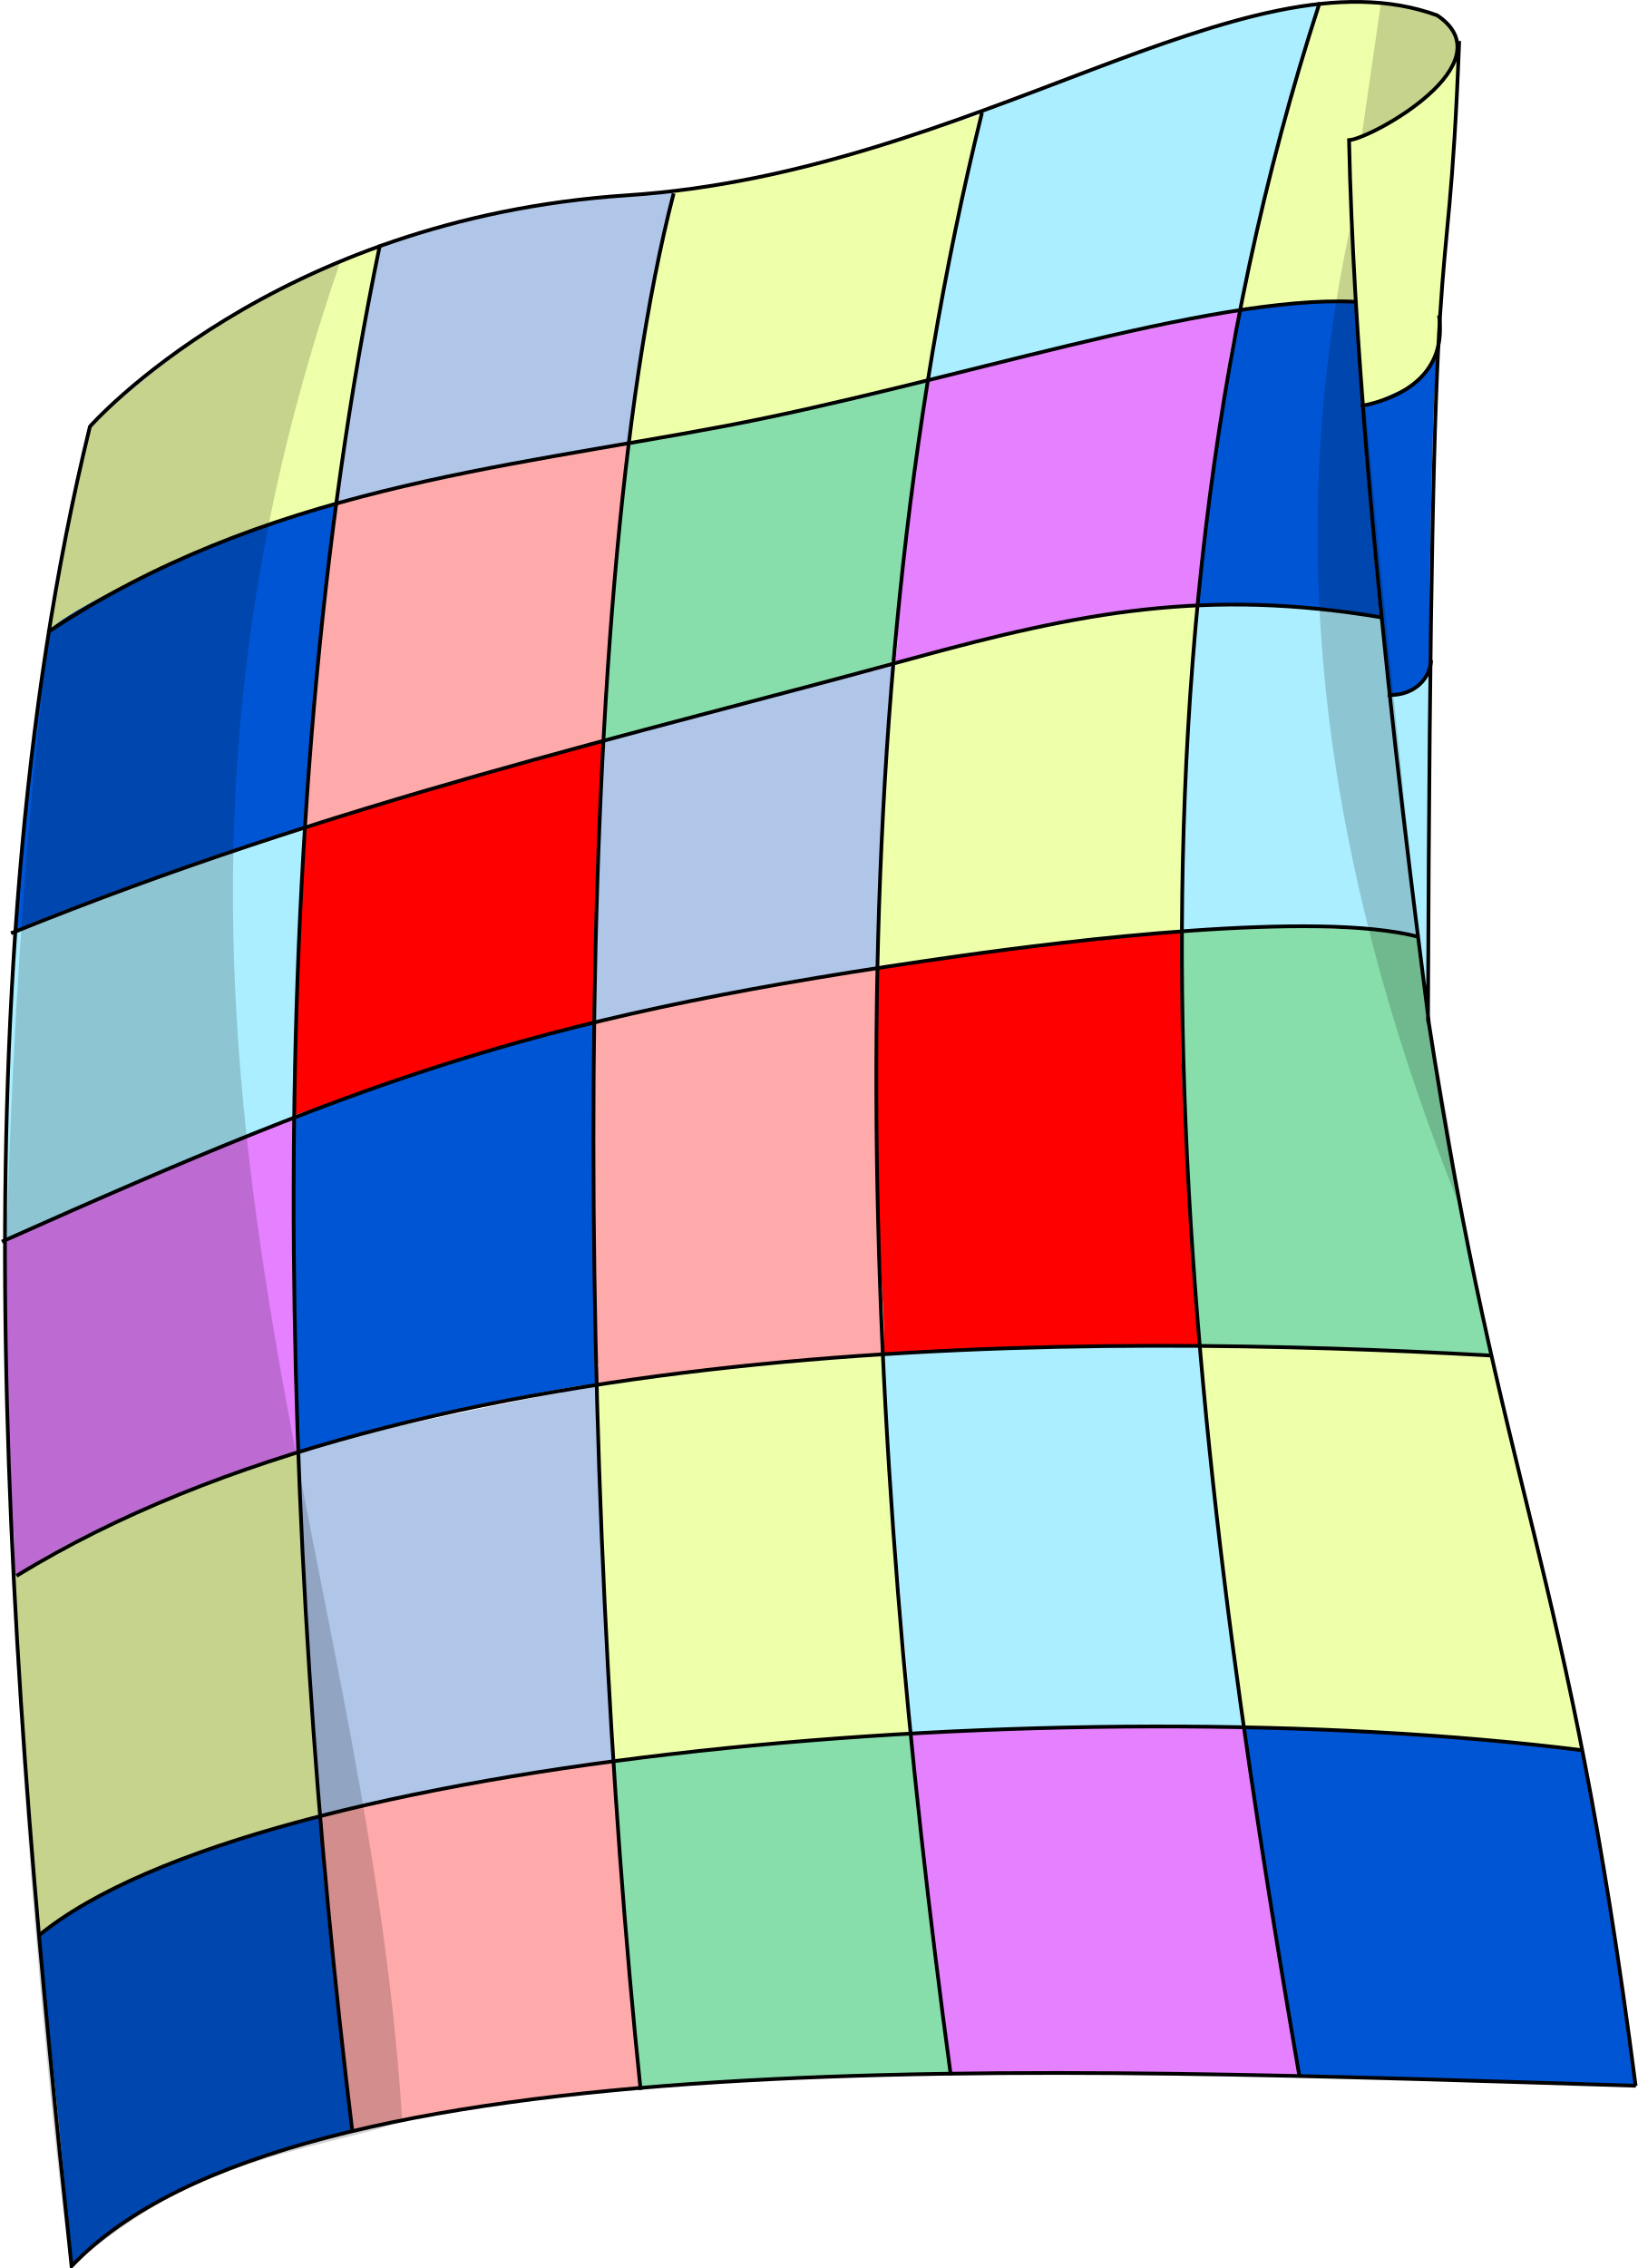
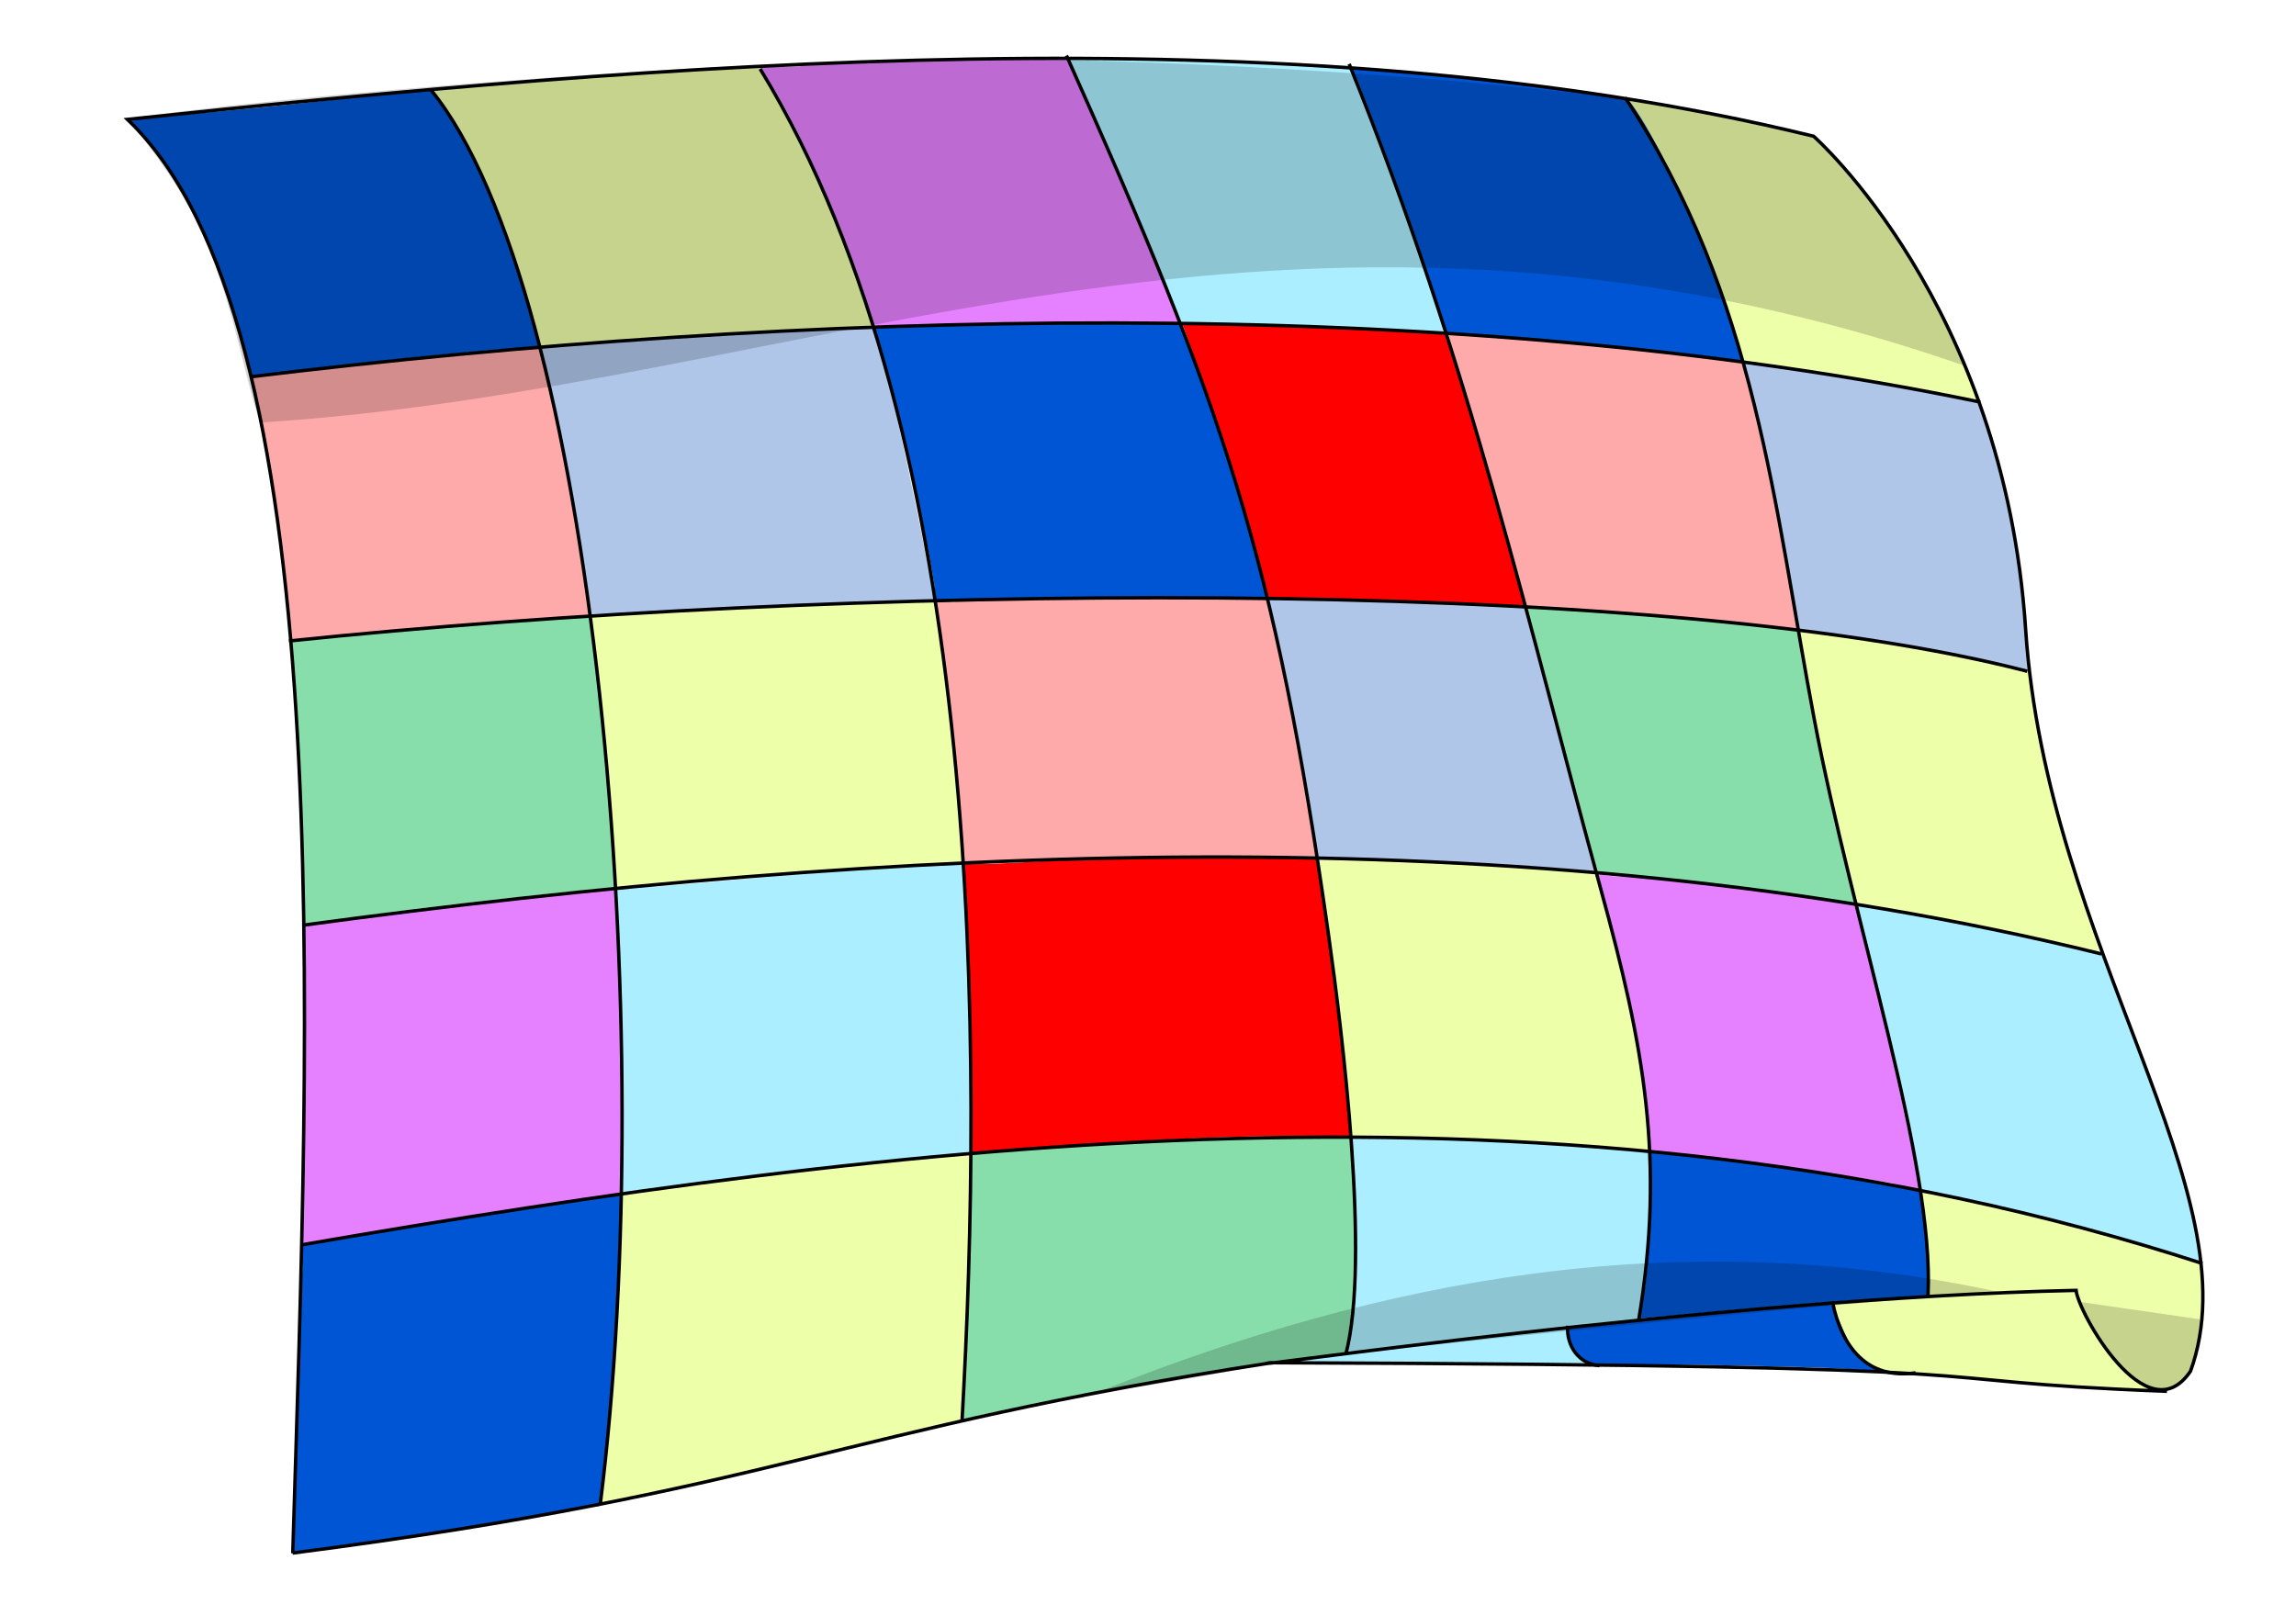
- <svg xmlns="http://www.w3.org/2000/svg" id="svg2" viewBox="0 0 439.2 608.06" version="1.1">
-   <g id="layer1" transform="translate(-107.79 -201.65)">
-     <path id="path3655" style="fill:#eeffaa" d="m121.08 370.27c0-1.355 4.105-23.346 7.24-37.647 3.229-14.728 3.318-15.203 3.711-16.708 0.177-0.677 21.918-19.312 31.761-25.763 11.626-7.62 44.294-23.627 45.608-22.313 0.199 0.199-1.584 7.678-3.156 15.974-1.571 8.296-4.113 23.971-5.649 34.026l-2.923 18.81-11.461 3.474c-20.344 6.465-39.074 14.601-54.666 23.889-9.912 5.904-10.465 6.652-10.465 6.258z" />
-     <path id="path3681" style="fill:#afc6e9" d="m198.19 336.2c-0.071-1.002 10.466-67.326 11.82-68.2 1.424-0.92 14.41-5.333 23.73-7.638 11.274-2.789 22.802-4.335 40.043-6.074 12.879-1.299 14.754-1.568 14.635-1.066-0.191 0.805-6.69 28.595-8.823 42.285-1.441 9.251-2.23 18.126-2.559 20.207l-0.599 4.574-21.81 3.99c-23.065 4.234-43.523 8.519-51.301 10.874-4.621 1.399-5.146 1.409-5.135 1.048z" />
-     <path id="path3667" style="fill:#eeffaa" d="m276.16 320.51c0.225-0.809 1.049-6.119 1.348-8.895 0.981-9.099 5.522-34.829 8.158-46.429l2.716-12.294 13.066-1.841c16.088-2.672 34.25-7.093 53.19-13.448 8.673-2.91 15.769-5.221 15.769-5.135s-1.526 6.841-3.391 15.01c-2.759 12.085-6.668 34.587-9.738 52.052l-0.396 3.796-15.974 4.063c-22.088 5.233-55.546 11.416-54.673 11.552 0.591 0.092-10.314 2.433-10.074 1.569z" />
-     <path id="path3695" style="fill:#aaeeff" d="m357.39 299.5c4.47-26.248 12.428-66.528 13.83-67.878 0.92-0.886 20.98-8.304 43.74-16.41 15.931-5.674 33.702-10.81 42.159-11.973l4.421-0.481-1.761 5.782c-6.377 20.562-16.54 59.672-18.175 70.239-0.294 1.902-0.94 5.088-1.273 5.627-0.333 0.539-8.278 1.703-17.494 3.554-9.216 1.851-27.23 5.871-40.353 9.096s-25.606 6.39-25.802 6.39c-0.196 0 0.413-2.212 0.709-3.946z" />
-     <path id="path3663" style="fill:#eeffaa" d="m440.5 284.47c0.251-1.097 1.784-8.242 2.923-13.619 3.656-17.263 10.138-42.843 15.742-60.842 1.932-6.204 2.232-6.95 2.488-7.191 0.472-0.443 10.665-0.788 14.828-0.506 18.36 1.242 25.416 7.396 20.868 16.791-2.98 6.156-14.102 15.199-23.614 18.839l-4.28 1.343 0.209 5.005c0.26 3.043 0.186 12.824 0.48 21.412l0.931 16.672-11.817 0.121c-6.644 0.575-13.99 1.126-15.516 1.385-2.576 0.438-2.874 1.649-3.243 0.59z" />
-     <path id="path3665" style="fill:#eeffaa" d="m473.59 309.69c-0.396-0.222-0.941-8.512-1.607-17.939-0.666-9.427-1.602-24.774-1.919-34.266l-0.576-17.787 5.968-2.349c7.556-3.489 15.766-9.36 19.463-13.99l3.767-5.972-0.813 10.836c-1.344 22.638-3.904 63.444-4.725 66.657-1.059 4.142-6.247 10.201-11.22 12.576-3.653 1.745-8.338 2.908-8.338 2.234z" />
-     <path id="path3683" style="fill:#afc6e9" d="m267.64 452.15c0.739-28.747 1.377-51.133 2.235-51.958 0.362-0.348 17.381-4.402 35.884-9.331s34.958-8.966 37.214-9.618l4.101-1.184-0.511 3.981c-0.701 5.463-2.317 42.562-3.005 61.203l-0.564 15.567-3.274 0.844c-1.22 0.246-5.285 0.484-9.68 1.174-13.44 2.11-38.497 6.915-50.312 9.647-6.162 1.425-12.209 2.987-12.47 2.987-0.26 0 0.056-10.709 0.38-23.314z" />
-     <path id="path3723" style="fill:#ff0000" d="m187.21 479.62c0.477-17.81 2.45-55.646 2.809-56.113 0.333-0.433 44.718-13.601 59.523-17.628 9.483-2.579 18.772-5.121 19.352-5.326 0.81-0.286 0.672 1.732 0.278 6.072-0.282 3.108-0.682 19.925-1.211 37.209l-1.095 31.821-16.112 4.385c-20.396 5.597-63.604 20.123-63.56 20.554 0.065 0.639-0.531-0.585 0.015-20.974z" />
-     <path id="path3689" style="fill:#aaeeff" d="m109.07 524.03c0.244-5.204 0.655-18.659 0.915-30.223 0.46-20.482 0.942-41.785 1.687-42.53 1.684-1.684 76.894-27.818 77.576-26.981 0.149 0.183-0.146 5.649-0.494 11.662-0.348 6.013-1.262 18.881-1.547 28.595-0.926 31.574-0.698 35.242-0.764 36.781-0.025 0.593-39.104 15.517-56.308 23.027-11.005 4.805-20.595 9.396-20.825 9.396-0.231 0 0.176-4.918 0.42-10.122l-0.66 0.396z" />
-     <path id="path2873" style="fill:#0055d4" d="m112.73 442.06c1.89-23.22 7.093-66.849 8.415-71.209 0.986-3.25 27.92-16.968 47.071-24.455 11.004-4.302 29.194-10.011 29.811-9.393 0.222 0.222-0.666 5.42-1.327 10.259-1.556 11.385-4.226 37.938-5.885 58.698-0.721 9.015-1.051 17.146-1.38 17.423-0.329 0.278-10.359 3.057-20.998 6.661-16.704 5.659-35.47 12.531-51.518 18.866l-5.08 2.141 0.495-5.427 0.396-3.565z" />
-     <path id="path3653" style="fill:#ffaaaa" d="m189.74 423.16c0.003-2.357 2.746-37.899 3.979-49.99 2.481-24.327 3.515-35.571 4.592-36.236 3.258-2.014 76.917-17.36 77.899-16.221 0.096 0.112-1.359 9.379-2.426 19.786-1.781 17.359 0.027 57.797-4.459 59.769-2.641 1.161-0.886-0.116-15.06 3.718-13.341 3.608-44.406 12.903-58.476 17.277-2.891 0.899-5.652 1.442-5.652 1.369l-0.396 0.528z" />
-     <path id="path3709" style="fill:#87deaa" d="m270.04 392.65c0-9.565 5.71-70.994 6.618-71.918 0.174-0.177 6.818-1.381 14.119-2.677 16-2.838 32.812-6.389 51.2-10.757 7.517-1.786 14.359-3.714 14.318-3.131-0.035 0.489-0.759 6.162-1.675 12.101-2.08 13.479-4.961 42.362-5.723 52.597-0.315 4.238-1.093 9.44-1.406 9.946-0.313 0.506-17.249 5.127-37.153 10.43-19.903 5.303-39.72 10.543-40.488 10.837-1.201 0.461-0.471-2.657 0.058-5.183l0.132-2.245z" />
-     <path id="path3699" style="fill:#e580ff" d="m348.23 372.49c1.709-19.292 7.733-67.934 8.645-68.747 1.419-1.266 79.239-18.702 83.439-18.702 1.318 0-0.806 1.365-2.265 8.992-2.245 11.73-6.621 46.08-7.83 58.546l-1.292 11.396-2.86 0.231c-1.428 0.199-6.841 0.12-12.03 0.63-12.542 1.233-28.461 4.288-46.914 9.003-8.326 2.128-19.158 6.585-19.205 5.486-0.095-2.214 0.161-0.792 0.708-6.966l-0.396 0.132z" />
-     <path id="path2869" style="fill:#0055d4" d="m468.27 365.29c-3.932-0.601-14.262-1.375-22.955-1.719l-16.335 0.431 0.15-4.027c0.228-1.198 0.652-4.357 0.943-7.826 1.354-16.149 9.259-66.014 10.596-67.193 1.056-0.931 15.543-2.433 22.969-2.432l7.695 0.001 0.476 4.811c0.262 2.429 0.213 10.678 0.699 17.847 0.486 7.17 1.813 23.486 2.949 36.258 1.136 12.772 2.329 24.577 2.329 25.104 0 1.105-0.1 0.186-9.515-1.254v0z" />
-     <path id="path2871" style="fill:#0055d4" d="m479.46 379.02c-1.393-12.181-5.831-58.449-5.834-61.705-0.002-2.043-0.527-5.604 0.412-6.695 0.664-0.771 13.329-5.297 16.033-8.489l3.025-4.976-0.767 13.07c-0.276 6.245-0.725 24.411-0.996 40.369-0.291 17.103 0.329 28.394-0.196 29.776-0.923 2.431-2.362 5.66-6.292 6.787l-4.41 0.659-0.976-8.795z" />
-     <path id="path3715" style="fill:#aaeeff" d="m484.93 427.34c-2.195-18.849-3.1-27.918-3.303-29.19-0.29-1.817-1.358-9.575-1.202-9.839 0.433-0.731 5.166-0.803 6.849-1.945l4.117-4.19-0.396 40.774c0 21.264 0.099 43.862-0.906 43.943-0.652 0.053-2.966-20.704-5.16-39.553z" />
-     <path id="path3691" style="fill:#aaeeff" d="m478.41 451.05c-2.775-0.434-16.002-1.177-29.069-1.006l-24.551 1.236 0.144-13.879c0.02-21.044 1.147-73.478 4.257-73.323 0.814 0.041 2.529-1.032 14.91-0.483 11.057 0.491 33.358 2.81 34.081 3.525 1.02 1.009 1.314 10.877 2.079 18.795 0.68 7.038 2.004 18.542 4.745 41.21 1.37 11.333 3.153 24.626 3.155 25.666 0.004 2.13-1.497-0.452-9.752-1.743z" />
-     <path id="path3711" style="fill:#87deaa" d="m493.02 564.02c-0.193-0.18-13.28-0.394-30.857-0.959s-31.914 0.524-32.46-0.881c-1.49-3.835-1.114-9.917-1.863-21.25-1.986-30.047-3.452-61.554-3.156-75.981l0.259-13.144 11.99-1.078c12.869-0.802 38.462-0.161 45.752 1.153l5.383 1.054 1.181 9.792c2.083 18.663 15.612 95.37 18.12 101.91 0.422 1.099-1.255 0.111-6.551 0.111-3.442 0-6.679-0.675-7.796-0.723z" />
-     <path id="path3717" style="fill:#ff0000" d="m344.79 557.36c-0.027-3.862-1.157-19.889-1.541-35.616-0.385-15.727-0.628-34.974-0.378-43.578l-0.075-17.227 11.449-1.293c23.748-3.625 69.734-8.822 70.442-8 0.162 0.188-0.581 15.895-0.038 33.935 0.882 29.325 3.119 59.984 4.413 71.062l0.467 5.975-16.326-0.25c-17.436 0.015-54.757 1.184-62.338 2.013l-6.024 0.001-0.049-7.021 0 0z" />
-     <path id="path3679" style="fill:#ffaaaa" d="m267.67 567.31c-0.289-2.765-0.657-24.258-0.657-47.922l0.264-43.687 14.615-3.389c15.633-3.467 47.349-9.254 55.328-10.157l5.675-0.978-0.177 37.117c0.048 19.834 0.866 42.779 1.171 50.991 0.482 12.956 1.577 15.326 0.483 15.328-6.459 0.012-57.809 5.475-71.142 7.582l-5.696 0.671 0.795-5.556h-0.66z" />
-     <path id="path3677" style="fill:#0055d4" d="m187.8 590.91c-0.24-0.626-0.791-22.02-0.902-45.766l-0.069-43.835 5.706-2.338c13.669-5.619 70.378-23.021 74.555-23.01 0.461 0.001-0.456 20.194-0.325 48.691l1.012 48.161-3.956 0.259c-25.661 4.245-58.556 11.774-69.523 15.94-0.574 0.218-5.994 2.261-6.234 1.635l-0.264 0.264z" />
-     <path id="path3697" style="fill:#e580ff" d="m110.83 612.39c-0.903-15.857-2.273-77.631-1.667-78.27 1.339-1.413 75.544-33.537 77.221-32.488 0.633 0.396-0.006 16.769 0.383 42.633 0.345 23.013 0.822 45.236 0.898 46.32 0.127 1.809-1.555 0.218-13.137 4.264-20.997 7.334-43.191 17.257-56.377 25.208-2.76 1.664-6.307 4.215-6.591 4.216-0.284 0.001 0.265-6-0.07-11.883h-0.66z" />
-     <path id="path3657" style="fill:#eeffaa" d="m117.63 714.52c-0.952-8.959-2.715-35.374-3.977-54.851-0.689-10.639-1.353-22.016-1.636-26.251l-0.515-9.152 6.643-3.703c8.286-4.839 31.591-15.635 41.392-19.477 12.173-4.773 27.578-10.321 28.394-9.817 0.401 0.248 0.069 5.048 0.069 8.893 0 8.321 1.777 44.516 3.53 67.498 1.547 20.284 3.53 20.762 2.064 20.762-1.955 0-27.553 7.636-37.396 11.318-10.588 3.961-23.812 10.994-30.565 15.479-2.544 1.69-7.042 4.662-7.575 4.991-0.669 0.414 0.721-2.744 0.366-6.085h-0l-0.792 0.396z" />
-     <path id="path3685" style="fill:#afc6e9" d="m192.71 676.66c-2.587-35.473-4.614-68.849-4.617-78.48l-0.266-7.043 10.229-3.02c17.043-4.946 69.052-14.96 69.169-14.878 0.49 0.345 0.818-0.461 0.835 12.594 0.013 10.006 1.744 41.833 3.288 68.794 0.583 10.176 2.117 17.687 0.982 19.023-5.871 6.909-5.697 0.82-12.405 1.831-17.574 2.649-42.072 7.215-54.298 10.119-5.813 1.381-11.838 2.906-11.871 2.775-2.116-8.318-0.092-2.387-0.387-6.435l-0.66-5.282z" />
-     <path id="path3669" style="fill:#eeffaa" d="m272.71 673.59c-0.53-3.789-0.774-7.23-1.231-14.631-1.277-20.678-3.366-68.726-3.366-77.421l-0.396-8.299 6.709-1.301c12.158-2.092 51.272-6.314 64.862-6.964l5.154 0.043 0.615 11.005c1.31 22.326 2.719 49.177 4.431 68.751 0.983 11.236 2.017 21.124 1.812 21.328-0.204 0.204-5.76 0.635-12.668 1.119-22.191 1.555-56.334 5.219-62.176 5.816-1.059 0.108-3.743 0.909-3.745 0.553z" />
-     <path id="path3693" style="fill:#aaeeff" d="m352.01 665.98c-0.002-0.407-0.342-9.405-1.239-19.35-3.025-33.515-6.907-80.851-6.08-81.804 0.824-0.949 38.463-2.118 61.937-2.118l22.899-0.132 0.288 3.526c0.231 1.503 0.683 11.059 1.65 21.236 1.583 16.648 8.102 67.035 9.307 73.564l0.481 3.662-40.625 0.014c-22.126 0.298-41.894 1.311-44.091 1.607-2.197 0.295-4.525 0.204-4.527-0.203z" />
-     <path id="path3661" style="fill:#eeffaa" d="m517.59 668.87c-12.627-1.463-41.964-2.967-60.745-3.679l-15.173-0.434-0.839-3.16c-1.839-10.93-7.942-62.803-9.512-80.451-0.494-5.551-0.975-11.437-1.231-13.403l-0.465-5.291 15.796 0.316c17.859 0.06 61.356 1.387 62.096 2.126 0.789 0.789 16.75 69.322 21.008 89.313 1.429 6.707 3.854 15.333 3.071 16.068-1.55 1.455 0.462 0.271-14.006-1.405v0z" />
-     <path id="path2875" style="fill:#0055d4" d="m496.86 759.16c-15.496-0.391-30.872-0.919-34.169-1.175l-6.655 0.327-5.57-35.002c-7.052-43.315-9.967-58.037-8.861-58.615 1.215-0.635 48.703 2.086 75.229 4.677l15.828 1.72 0.323 4.511c3.443 17.169 12.967 80.734 12.967 85.063 0 0.379-14.049-0.623-49.092-1.506z" />
-     <path id="path3703" style="fill:#e580ff" d="m397.69 757.02-35.124 0.299-3.54-27.836c-2.475-15.479-7.427-62.175-6.758-62.824 0.606-0.588 52.799-2.186 70.933-2.184l18.045 0.266 0.589 2.841c0.251 1.272 0.935 6.533 1.681 11.853 0.746 5.319 3.656 24.548 6.627 42.729 2.971 18.181 6.195 35.056 6.195 35.724 0 1.01-3.14 0.256-12.752 0.09-6.36-0.11-27.086-0.832-45.896-0.958v0z" />
-     <path id="path3707" style="fill:#87deaa" d="m278.89 755.51c-0.002-0.599-0.335-3.98-1.224-13-2.171-22.028-5.667-67.791-5.175-68.283 1.031-1.031 38.633-5.151 64.151-6.91 11.287-0.778 15.06-1.452 15.06-0.715 0 2.549 2.757 29.706 6.252 58.099 2.125 17.265 4.744 32.492 4.527 32.708-0.216 0.216-12.452 0.353-25.578 0.788-24.395 0.809-52.311 2.531-57.256 2.844-0.716 0.045 0.434 0.114-0.229-1.041l-0.528-4.489z" />
-     <path id="path3649" style="fill:#ffaaaa" d="m201.23 764.6c-1.999-14.099-8.219-75.522-7.267-75.974 1.877-0.891 37.924-8.823 58.989-12.072 7.632-1.177 19.107-3.899 19.163-2.646 0.258 5.769-0.201-3.789 3.091 38.198 1.179 15.033 2.617 32.291 3.196 38.188 0.715 7.28 1.565 10.988 0.974 10.991-0.479 0.002-10.328 0.678-20.274 1.826-17.397 2.007-41.493 5.886-51.437 8.279l-5.552 1.41-0.225-3.182-0.66-5.018z" />
-     <path id="path2863" style="fill:#0055d4" d="m123.6 771.32c-1.962-19.775-4.315-39.228-4.583-43.391l-0.884-7.701 7.532-5.146c8.437-5.559 18.018-10.238 29.958-14.777 11.053-4.201 37.23-12.06 37.889-11.401 0.25 0.25 0.354 7.446 1.037 15.024 1.525 16.902 3.239 33.45 5.508 53.172 0.949 8.253 2.375 15.413 2.2 15.588-0.175 0.175-6.578 1.621-13.26 3.537-24.684 7.076-42.587 15.722-56.298 27.187-2.541 2.125-5.353 5.183-5.605 5.183-0.251 0-1.534-17.5-3.496-37.274z" />
-     <path id="path3727" style="fill:#eeffaa" d="m343.69 444.27c0.654-18.721 2.692-53.181 3.403-59.705 0.576-5.286 0.631-4.818 5.224-6.249 10.907-3.397 36.153-9.413 45.588-11.015 12.365-2.1 30.113-3.782 30.824-3.071 0.28 0.28-0.164 5.519-0.664 10.511-0.907 9.05-2.254 35.172-3.188 61.801l-0.096 14.434-5.384 0.579c-28.025 2.896-41.281 4.3-57.139 6.592l-18.482 2.314-0.085-16.191z" />
-     <path id="path2825" style="stroke:#000000;stroke-width:1px;fill:none" d="m490.74 474.5c19.814 128.97 37.303 143.99 55.68 286.4m-47.32-548.25c-3.302 86.137-7.516 21.834-8.368 262.35 2.867 16.157-18.942-131.27-21.165-235.77 6.173-0.505 42.654-20.684 23.626-33.47-51.901-18.868-123.97 42.105-217.07 48.237-95.288 6.276-144.22 62.019-144.22 62.019-37.387 152.91-21.14 340.28-4.922 493.2 59.314-62.209 262.09-53.15 419.5-48.369" />
-     <path id="path2828" style="stroke:#000000;stroke-width:1px;fill:none" d="m120.59 371.14c58.016-38.482 120.75-43.747 181.6-55.267 60.354-11.425 129.72-35.159 168.86-33.331" />
-     <path id="path2830" style="stroke:#000000;stroke-width:1px;fill:none" d="m110.75 451.86c87.324-35.381 166.64-53.049 241.7-73.675 45.272-12.439 78.886-18.88 125.98-10.986" />
-     <path id="path2832" style="stroke:#000000;stroke-width:1px;fill:none" d="m108.29 534.55c102.51-45.837 146.28-60.993 257.32-76.664 27.682-3.906 95.23-12.308 122.66-5.044" />
-     <path id="path2834" style="stroke:#000000;stroke-width:1px;fill:none" d="m112.22 624.14c108.3-66.44 289.92-64.98 395.25-59.07" />
-     <path id="path2836" style="stroke:#000000;stroke-width:1px;fill:none" d="m118.13 720.61c58.809-48.256 274.72-67.143 413.95-49.714" />
-     <path id="path2838" style="stroke:#000000;stroke-width:1px;fill:none" d="m209.68 267.28c-32.71 157.51-26.546 348.49-7.383 506" />
-     <path id="path2840" style="stroke:#000000;stroke-width:1px;fill:none" d="m288.44 253.5c-28.83 111.34-25.41 349.62-8.86 508.46" />
-     <path id="path2842" style="stroke:#000000;stroke-width:1px;fill:none" d="m371.13 231.84c-41.57 168.34-31.2 357.84-8.37 526.18" />
-     <path id="path2844" style="stroke:#000000;stroke-width:1px;fill:none" d="m461.7 202.31c-60.577 186.17-35.104 383.85-5.414 556.2" />
-     <path id="path2846" style="stroke:#000000;stroke-width:1px;fill:none" d="m472.76 310.53c13.628-2.721 22.973-10.421 20.925-24.339" />
-     <path id="path2848" style="stroke:#000000;stroke-width:1px;fill:none" d="m479.91 387.95c5.935 0.393 11.206-3.269 11.674-9.31" />
-     <path id="path3731" style="fill-opacity:.173;fill:#000000" transform="translate(107.79 201.65)" d="m91.251 70.226c-69.164 199.98 6.716 338.08 16.619 498.53-13.721 4.73-33.791 7.56-54.207 16.37-18.506 7.98-33.563 22.34-34.365 21.49-2.469-2.63-19.265-164.96-17.638-265.59 0.966-59.73 7.65-178.33 21.913-224.52 3.419-11.07 53.154-42.625 67.678-46.284z" />
-     <path id="path3735" style="fill-opacity:.173;fill:#000000" transform="translate(107.79 201.65)" d="m370.25 1.298-5.13 35.487c12.53-6.013 23.53-15.215 25.85-23.385-0.3-6.865-5.16-11.776-20.72-12.102z" />
-     <path id="path3737" style="fill-opacity:.173;fill:#000000" transform="translate(107.79 201.65)" d="m362.25 60.169c4.995 71.784 20.22 209.67 20.346 210.6 0.249 1.832 7.465 35.509 8.576 51.963-32.19-80.83-49.49-167.75-28.92-262.56z" />
+ <svg xmlns="http://www.w3.org/2000/svg" id="svg2" viewBox="0 0 472.441 332.598" version="1.1" width="125mm" height="88mm">
+   <defs id="defs55" />
+   <g id="layer1" transform="translate(-107.79,-201.65)">
+     <g id="g928" transform="matrix(0,0.7034887,-0.7034887,0,703.2785,136.8932)">
+       <path id="path3655" style="fill:#eeffaa" d="m 121.08,370.27 c 0,-1.355 4.105,-23.346 7.24,-37.647 3.229,-14.728 3.318,-15.203 3.711,-16.708 0.177,-0.677 21.918,-19.312 31.761,-25.763 11.626,-7.62 44.294,-23.627 45.608,-22.313 0.199,0.199 -1.584,7.678 -3.156,15.974 -1.571,8.296 -4.113,23.971 -5.649,34.026 l -2.923,18.81 -11.461,3.474 c -20.344,6.465 -39.074,14.601 -54.666,23.889 -9.912,5.904 -10.465,6.652 -10.465,6.258 z" />
+       <path id="path3681" style="fill:#afc6e9" d="m 198.19,336.2 c -0.071,-1.002 10.466,-67.326 11.82,-68.2 1.424,-0.92 14.41,-5.333 23.73,-7.638 11.274,-2.789 22.802,-4.335 40.043,-6.074 12.879,-1.299 14.754,-1.568 14.635,-1.066 -0.191,0.805 -6.69,28.595 -8.823,42.285 -1.441,9.251 -2.23,18.126 -2.559,20.207 l -0.599,4.574 -21.81,3.99 c -23.065,4.234 -43.523,8.519 -51.301,10.874 -4.621,1.399 -5.146,1.409 -5.135,1.048 z" />
+       <path id="path3667" style="fill:#eeffaa" d="m 276.16,320.51 c 0.225,-0.809 1.049,-6.119 1.348,-8.895 0.981,-9.099 5.522,-34.829 8.158,-46.429 l 2.716,-12.294 13.066,-1.841 c 16.088,-2.672 34.25,-7.093 53.19,-13.448 8.673,-2.91 15.769,-5.221 15.769,-5.135 0,0.086 -1.526,6.841 -3.391,15.01 -2.759,12.085 -6.668,34.587 -9.738,52.052 l -0.396,3.796 -15.974,4.063 c -22.088,5.233 -55.546,11.416 -54.673,11.552 0.591,0.092 -10.314,2.433 -10.074,1.569 z" />
+       <path id="path3695" style="fill:#aaeeff" d="m 357.39,299.5 c 4.47,-26.248 12.428,-66.528 13.83,-67.878 0.92,-0.886 20.98,-8.304 43.74,-16.41 15.931,-5.674 33.702,-10.81 42.159,-11.973 l 4.421,-0.481 -1.761,5.782 c -6.377,20.562 -16.54,59.672 -18.175,70.239 -0.294,1.902 -0.94,5.088 -1.273,5.627 -0.333,0.539 -8.278,1.703 -17.494,3.554 -9.216,1.851 -27.23,5.871 -40.353,9.096 -13.123,3.224 -25.606,6.39 -25.802,6.39 -0.196,0 0.413,-2.212 0.709,-3.946 z" />
+       <path id="path3663" style="fill:#eeffaa" d="m 440.5,284.47 c 0.251,-1.097 1.784,-8.242 2.923,-13.619 3.656,-17.263 10.138,-42.843 15.742,-60.842 1.932,-6.204 2.232,-6.95 2.488,-7.191 0.472,-0.443 10.665,-0.788 14.828,-0.506 18.36,1.242 25.416,7.396 20.868,16.791 -2.98,6.156 -14.102,15.199 -23.614,18.839 l -4.28,1.343 0.209,5.005 c 0.26,3.043 0.186,12.824 0.48,21.412 l 0.931,16.672 -11.817,0.121 c -6.644,0.575 -13.99,1.126 -15.516,1.385 -2.576,0.438 -2.874,1.649 -3.243,0.59 z" />
+       <path id="path3665" style="fill:#eeffaa" d="m 473.59,309.69 c -0.396,-0.222 -0.941,-8.512 -1.607,-17.939 -0.666,-9.427 -1.602,-24.774 -1.919,-34.266 l -0.576,-17.787 5.968,-2.349 c 7.556,-3.489 15.766,-9.36 19.463,-13.99 l 3.767,-5.972 -0.813,10.836 c -1.344,22.638 -3.904,63.444 -4.725,66.657 -1.059,4.142 -6.247,10.201 -11.22,12.576 -3.653,1.745 -8.338,2.908 -8.338,2.234 z" />
+       <path id="path3683" style="fill:#afc6e9" d="m 267.64,452.15 c 0.739,-28.747 1.377,-51.133 2.235,-51.958 0.362,-0.348 17.381,-4.402 35.884,-9.331 18.503,-4.929 34.958,-8.966 37.214,-9.618 l 4.101,-1.184 -0.511,3.981 c -0.701,5.463 -2.317,42.562 -3.005,61.203 l -0.564,15.567 -3.274,0.844 c -1.22,0.246 -5.285,0.484 -9.68,1.174 -13.44,2.11 -38.497,6.915 -50.312,9.647 -6.162,1.425 -12.209,2.987 -12.47,2.987 -0.26,0 0.056,-10.709 0.38,-23.314 z" />
+       <path id="path3723" style="fill:#ff0000" d="m 187.21,479.62 c 0.477,-17.81 2.45,-55.646 2.809,-56.113 0.333,-0.433 44.718,-13.601 59.523,-17.628 9.483,-2.579 18.772,-5.121 19.352,-5.326 0.81,-0.286 0.672,1.732 0.278,6.072 -0.282,3.108 -0.682,19.925 -1.211,37.209 l -1.095,31.821 -16.112,4.385 c -20.396,5.597 -63.604,20.123 -63.56,20.554 0.065,0.639 -0.531,-0.585 0.015,-20.974 z" />
+       <path id="path3689" style="fill:#aaeeff" d="m 109.07,524.03 c 0.244,-5.204 0.655,-18.659 0.915,-30.223 0.46,-20.482 0.942,-41.785 1.687,-42.53 1.684,-1.684 76.894,-27.818 77.576,-26.981 0.149,0.183 -0.146,5.649 -0.494,11.662 -0.348,6.013 -1.262,18.881 -1.547,28.595 -0.926,31.574 -0.698,35.242 -0.764,36.781 -0.025,0.593 -39.104,15.517 -56.308,23.027 -11.005,4.805 -20.595,9.396 -20.825,9.396 -0.231,0 0.176,-4.918 0.42,-10.122 l -0.66,0.396 z" />
+       <path id="path2873" style="fill:#0055d4" d="m 112.73,442.06 c 1.89,-23.22 7.093,-66.849 8.415,-71.209 0.986,-3.25 27.92,-16.968 47.071,-24.455 11.004,-4.302 29.194,-10.011 29.811,-9.393 0.222,0.222 -0.666,5.42 -1.327,10.259 -1.556,11.385 -4.226,37.938 -5.885,58.698 -0.721,9.015 -1.051,17.146 -1.38,17.423 -0.329,0.278 -10.359,3.057 -20.998,6.661 -16.704,5.659 -35.47,12.531 -51.518,18.866 l -5.08,2.141 0.495,-5.427 0.396,-3.565 z" />
+       <path id="path3653" style="fill:#ffaaaa" d="m 189.74,423.16 c 0.003,-2.357 2.746,-37.899 3.979,-49.99 2.481,-24.327 3.515,-35.571 4.592,-36.236 3.258,-2.014 76.917,-17.36 77.899,-16.221 0.096,0.112 -1.359,9.379 -2.426,19.786 -1.781,17.359 0.027,57.797 -4.459,59.769 -2.641,1.161 -0.886,-0.116 -15.06,3.718 -13.341,3.608 -44.406,12.903 -58.476,17.277 -2.891,0.899 -5.652,1.442 -5.652,1.369 l -0.396,0.528 z" />
+       <path id="path3709" style="fill:#87deaa" d="m 270.04,392.65 c 3.2e-4,-9.565 5.71,-70.994 6.618,-71.918 0.174,-0.177 6.818,-1.381 14.119,-2.677 16,-2.838 32.812,-6.389 51.2,-10.757 7.517,-1.786 14.359,-3.714 14.318,-3.131 -0.035,0.489 -0.759,6.162 -1.675,12.101 -2.08,13.479 -4.961,42.362 -5.723,52.597 -0.315,4.238 -1.093,9.44 -1.406,9.946 -0.313,0.506 -17.249,5.127 -37.153,10.43 -19.903,5.303 -39.72,10.543 -40.488,10.837 -1.201,0.461 -0.471,-2.657 0.058,-5.183 l 0.132,-2.245 z" />
+       <path id="path3699" style="fill:#e580ff" d="m 348.23,372.49 c 1.709,-19.292 7.733,-67.934 8.645,-68.747 1.419,-1.266 79.239,-18.702 83.439,-18.702 1.318,0 -0.806,1.365 -2.265,8.992 -2.245,11.73 -6.621,46.08 -7.83,58.546 l -1.292,11.396 -2.86,0.231 c -1.428,0.199 -6.841,0.12 -12.03,0.63 -12.542,1.233 -28.461,4.288 -46.914,9.003 -8.326,2.128 -19.158,6.585 -19.205,5.486 -0.095,-2.214 0.161,-0.792 0.708,-6.966 l -0.396,0.132 z" />
+       <path id="path2869" style="fill:#0055d4" d="m 468.27,365.29 c -3.932,-0.601 -14.262,-1.375 -22.955,-1.719 l -16.335,0.431 0.15,-4.027 c 0.228,-1.198 0.652,-4.357 0.943,-7.826 1.354,-16.149 9.259,-66.014 10.596,-67.193 1.056,-0.931 15.543,-2.433 22.969,-2.432 l 7.695,10e-4 0.476,4.811 c 0.262,2.429 0.213,10.678 0.699,17.847 0.486,7.17 1.813,23.486 2.949,36.258 1.136,12.772 2.329,24.577 2.329,25.104 0,1.105 -0.1,0.186 -9.515,-1.254 v 7e-5 z" />
+       <path id="path2871" style="fill:#0055d4" d="m 479.46,379.02 c -1.393,-12.181 -5.831,-58.449 -5.834,-61.705 -0.002,-2.043 -0.527,-5.604 0.412,-6.695 0.664,-0.771 13.329,-5.297 16.033,-8.489 l 3.025,-4.976 -0.767,13.07 c -0.276,6.245 -0.725,24.411 -0.996,40.369 -0.291,17.103 0.329,28.394 -0.196,29.776 -0.923,2.431 -2.362,5.66 -6.292,6.787 l -4.41,0.659 -0.976,-8.795 z" />
+       <path id="path3715" style="fill:#aaeeff" d="m 484.93,427.34 c -2.195,-18.849 -3.1,-27.918 -3.303,-29.19 -0.29,-1.817 -1.358,-9.575 -1.202,-9.839 0.433,-0.731 5.166,-0.803 6.849,-1.945 l 4.117,-4.19 -0.396,40.774 c 0,21.264 0.099,43.862 -0.906,43.943 -0.652,0.053 -2.966,-20.704 -5.16,-39.553 z" />
+       <path id="path3691" style="fill:#aaeeff" d="m 478.41,451.05 c -2.775,-0.434 -16.002,-1.177 -29.069,-1.006 l -24.551,1.236 0.144,-13.879 c 0.02,-21.044 1.147,-73.478 4.257,-73.323 0.814,0.041 2.529,-1.032 14.91,-0.483 11.057,0.491 33.358,2.81 34.081,3.525 1.02,1.009 1.314,10.877 2.079,18.795 0.68,7.038 2.004,18.542 4.745,41.21 1.37,11.333 3.153,24.626 3.155,25.666 0.004,2.13 -1.497,-0.452 -9.752,-1.743 z" />
+       <path id="path3711" style="fill:#87deaa" d="m 493.02,564.02 c -0.193,-0.18 -13.28,-0.394 -30.857,-0.959 -17.577,-0.565 -31.914,0.524 -32.46,-0.881 -1.49,-3.835 -1.114,-9.917 -1.863,-21.25 -1.986,-30.047 -3.452,-61.554 -3.156,-75.981 l 0.259,-13.144 11.99,-1.078 c 12.869,-0.802 38.462,-0.161 45.752,1.153 l 5.383,1.054 1.181,9.792 c 2.083,18.663 15.612,95.37 18.12,101.91 0.422,1.099 -1.255,0.111 -6.551,0.111 -3.442,0 -6.679,-0.675 -7.796,-0.723 z" />
+       <path id="path3717" style="fill:#ff0000" d="m 344.79,557.36 c -0.027,-3.862 -1.157,-19.889 -1.541,-35.616 -0.385,-15.727 -0.628,-34.974 -0.378,-43.578 l -0.075,-17.227 11.449,-1.293 c 23.748,-3.625 69.734,-8.822 70.442,-8 0.162,0.188 -0.581,15.895 -0.038,33.935 0.882,29.325 3.119,59.984 4.413,71.062 l 0.467,5.975 -16.326,-0.25 c -17.436,0.015 -54.757,1.184 -62.338,2.013 l -6.024,10e-4 -0.049,-7.021 2e-5,10e-6 z" />
+       <path id="path3679" style="fill:#ffaaaa" d="m 267.67,567.31 c -0.289,-2.765 -0.657,-24.258 -0.657,-47.922 l 0.264,-43.687 14.615,-3.389 c 15.633,-3.467 47.349,-9.254 55.328,-10.157 l 5.675,-0.978 -0.177,37.117 c 0.048,19.834 0.866,42.779 1.171,50.991 0.482,12.956 1.577,15.326 0.483,15.328 -6.459,0.012 -57.809,5.475 -71.142,7.582 l -5.696,0.671 0.795,-5.556 h -0.66 z" />
+       <path id="path3677" style="fill:#0055d4" d="m 187.8,590.91 c -0.24,-0.626 -0.791,-22.02 -0.902,-45.766 l -0.069,-43.835 5.706,-2.338 c 13.669,-5.619 70.378,-23.021 74.555,-23.01 0.461,0.001 -0.456,20.194 -0.325,48.691 l 1.012,48.161 -3.956,0.259 c -25.661,4.245 -58.556,11.774 -69.523,15.94 -0.574,0.218 -5.994,2.261 -6.234,1.635 l -0.264,0.264 z" />
+       <path id="path3697" style="fill:#e580ff" d="m 110.83,612.39 c -0.903,-15.857 -2.273,-77.631 -1.667,-78.27 1.339,-1.413 75.544,-33.537 77.221,-32.488 0.633,0.396 -0.006,16.769 0.383,42.633 0.345,23.013 0.822,45.236 0.898,46.32 0.127,1.809 -1.555,0.218 -13.137,4.264 -20.997,7.334 -43.191,17.257 -56.377,25.208 -2.76,1.664 -6.307,4.215 -6.591,4.216 -0.284,8.4e-4 0.265,-6 -0.07,-11.883 h -0.66 z" />
+       <path id="path3657" style="fill:#eeffaa" d="m 117.63,714.52 c -0.952,-8.959 -2.715,-35.374 -3.977,-54.851 -0.689,-10.639 -1.353,-22.016 -1.636,-26.251 l -0.515,-9.152 6.643,-3.703 c 8.286,-4.839 31.591,-15.635 41.392,-19.477 12.173,-4.773 27.578,-10.321 28.394,-9.817 0.401,0.248 0.069,5.048 0.069,8.893 0,8.321 1.777,44.516 3.53,67.498 1.547,20.284 3.53,20.762 2.064,20.762 -1.955,0 -27.553,7.636 -37.396,11.318 -10.588,3.961 -23.812,10.994 -30.565,15.479 -2.544,1.69 -7.042,4.662 -7.575,4.991 -0.669,0.414 0.721,-2.744 0.366,-6.085 h -10e-6 l -0.792,0.396 z" />
+       <path id="path3685" style="fill:#afc6e9" d="m 192.71,676.66 c -2.587,-35.473 -4.614,-68.849 -4.617,-78.48 l -0.266,-7.043 10.229,-3.02 c 17.043,-4.946 69.052,-14.96 69.169,-14.878 0.49,0.345 0.818,-0.461 0.835,12.594 0.013,10.006 1.744,41.833 3.288,68.794 0.583,10.176 2.117,17.687 0.982,19.023 -5.871,6.909 -5.697,0.82 -12.405,1.831 -17.574,2.649 -42.072,7.215 -54.298,10.119 -5.813,1.381 -11.838,2.906 -11.871,2.775 -2.116,-8.318 -0.092,-2.387 -0.387,-6.435 l -0.66,-5.282 z" />
+       <path id="path3669" style="fill:#eeffaa" d="m 272.71,673.59 c -0.53,-3.789 -0.774,-7.23 -1.231,-14.631 -1.277,-20.678 -3.366,-68.726 -3.366,-77.421 l -0.396,-8.299 6.709,-1.301 c 12.158,-2.092 51.272,-6.314 64.862,-6.964 l 5.154,0.043 0.615,11.005 c 1.31,22.326 2.719,49.177 4.431,68.751 0.983,11.236 2.017,21.124 1.812,21.328 -0.204,0.204 -5.76,0.635 -12.668,1.119 -22.191,1.555 -56.334,5.219 -62.176,5.816 -1.059,0.108 -3.743,0.909 -3.745,0.553 z" />
+       <path id="path3693" style="fill:#aaeeff" d="m 352.01,665.98 c -0.002,-0.407 -0.342,-9.405 -1.239,-19.35 -3.025,-33.515 -6.907,-80.851 -6.08,-81.804 0.824,-0.949 38.463,-2.118 61.937,-2.118 l 22.899,-0.132 0.288,3.526 c 0.231,1.503 0.683,11.059 1.65,21.236 1.583,16.648 8.102,67.035 9.307,73.564 l 0.481,3.662 -40.625,0.014 c -22.126,0.298 -41.894,1.311 -44.091,1.607 -2.197,0.295 -4.525,0.204 -4.527,-0.203 z" />
+       <path id="path3661" style="fill:#eeffaa" d="m 517.59,668.87 c -12.627,-1.463 -41.964,-2.967 -60.745,-3.679 l -15.173,-0.434 -0.839,-3.16 c -1.839,-10.93 -7.942,-62.803 -9.512,-80.451 -0.494,-5.551 -0.975,-11.437 -1.231,-13.403 l -0.465,-5.291 15.796,0.316 c 17.859,0.06 61.356,1.387 62.096,2.126 0.789,0.789 16.75,69.322 21.008,89.313 1.429,6.707 3.854,15.333 3.071,16.068 -1.55,1.455 0.462,0.271 -14.006,-1.405 v 3e-5 z" />
+       <path id="path2875" style="fill:#0055d4" d="m 496.86,759.16 c -15.496,-0.391 -30.872,-0.919 -34.169,-1.175 l -6.655,0.327 -5.57,-35.002 c -7.052,-43.315 -9.967,-58.037 -8.861,-58.615 1.215,-0.635 48.703,2.086 75.229,4.677 l 15.828,1.72 0.323,4.511 c 3.443,17.169 12.967,80.734 12.967,85.063 0,0.379 -14.049,-0.623 -49.092,-1.506 z" />
+       <path id="path3703" style="fill:#e580ff" d="m 397.69,757.02 -35.124,0.299 -3.54,-27.836 c -2.475,-15.479 -7.427,-62.175 -6.758,-62.824 0.606,-0.588 52.799,-2.186 70.933,-2.184 l 18.045,0.266 0.589,2.841 c 0.251,1.272 0.935,6.533 1.681,11.853 0.746,5.319 3.656,24.548 6.627,42.729 2.971,18.181 6.195,35.056 6.195,35.724 0,1.01 -3.14,0.256 -12.752,0.09 -6.36,-0.11 -27.086,-0.832 -45.896,-0.958 v 10e-6 z" />
+       <path id="path3707" style="fill:#87deaa" d="m 278.89,755.51 c -0.002,-0.599 -0.335,-3.98 -1.224,-13 -2.171,-22.028 -5.667,-67.791 -5.175,-68.283 1.031,-1.031 38.633,-5.151 64.151,-6.91 11.287,-0.778 15.06,-1.452 15.06,-0.715 0,2.549 2.757,29.706 6.252,58.099 2.125,17.265 4.744,32.492 4.527,32.708 -0.216,0.216 -12.452,0.353 -25.578,0.788 -24.395,0.809 -52.311,2.531 -57.256,2.844 -0.716,0.045 0.434,0.114 -0.229,-1.041 l -0.528,-4.489 z" />
+       <path id="path3649" style="fill:#ffaaaa" d="m 201.23,764.6 c -1.999,-14.099 -8.219,-75.522 -7.267,-75.974 1.877,-0.891 37.924,-8.823 58.989,-12.072 7.632,-1.177 19.107,-3.899 19.163,-2.646 0.258,5.769 -0.201,-3.789 3.091,38.198 1.179,15.033 2.617,32.291 3.196,38.188 0.715,7.28 1.565,10.988 0.974,10.991 -0.479,0.002 -10.328,0.678 -20.274,1.826 -17.397,2.007 -41.493,5.886 -51.437,8.279 l -5.552,1.41 -0.225,-3.182 -0.66,-5.018 z" />
+       <path id="path2863" style="fill:#0055d4" d="m 123.6,771.32 c -1.962,-19.775 -4.315,-39.228 -4.583,-43.391 l -0.884,-7.701 7.532,-5.146 c 8.437,-5.559 18.018,-10.238 29.958,-14.777 11.053,-4.201 37.23,-12.06 37.889,-11.401 0.25,0.25 0.354,7.446 1.037,15.024 1.525,16.902 3.239,33.45 5.508,53.172 0.949,8.253 2.375,15.413 2.2,15.588 -0.175,0.175 -6.578,1.621 -13.26,3.537 -24.684,7.076 -42.587,15.722 -56.298,27.187 -2.541,2.125 -5.353,5.183 -5.605,5.183 -0.251,0 -1.534,-17.5 -3.496,-37.274 z" />
+       <path id="path3727" style="fill:#eeffaa" d="m 343.69,444.27 c 0.654,-18.721 2.692,-53.181 3.403,-59.705 0.576,-5.286 0.631,-4.818 5.224,-6.249 10.907,-3.397 36.153,-9.413 45.588,-11.015 12.365,-2.1 30.113,-3.782 30.824,-3.071 0.28,0.28 -0.164,5.519 -0.664,10.511 -0.907,9.05 -2.254,35.172 -3.188,61.801 l -0.096,14.434 -5.384,0.579 c -28.025,2.896 -41.281,4.3 -57.139,6.592 l -18.482,2.314 -0.085,-16.191 z" />
+       <path id="path2825" style="fill:none;stroke:#000000;stroke-width:1px" d="m 490.74,474.5 c 19.814,128.97 37.303,143.99 55.68,286.4 M 499.1,212.65 c -3.302,86.137 -7.516,21.834 -8.368,262.35 2.867,16.157 -18.942,-131.27 -21.165,-235.77 6.173,-0.505 42.654,-20.684 23.626,-33.47 -51.901,-18.868 -123.97,42.105 -217.07,48.237 -95.288,6.276 -144.22,62.019 -144.22,62.019 -37.387,152.91 -21.14,340.28 -4.922,493.2 59.314,-62.209 262.09,-53.15 419.5,-48.369" />
+       <path id="path2828" style="fill:none;stroke:#000000;stroke-width:1px" d="m 120.59,371.14 c 58.016,-38.482 120.75,-43.747 181.6,-55.267 60.354,-11.425 129.72,-35.159 168.86,-33.331" />
+       <path id="path2830" style="fill:none;stroke:#000000;stroke-width:1px" d="m 110.75,451.86 c 87.324,-35.381 166.64,-53.049 241.7,-73.675 45.272,-12.439 78.886,-18.88 125.98,-10.986" />
+       <path id="path2832" style="fill:none;stroke:#000000;stroke-width:1px" d="m 108.29,534.55 c 102.51,-45.837 146.28,-60.993 257.32,-76.664 27.682,-3.906 95.23,-12.308 122.66,-5.044" />
+       <path id="path2834" style="fill:none;stroke:#000000;stroke-width:1px" d="M 112.22,624.14 C 220.52,557.7 402.14,559.16 507.47,565.07" />
+       <path id="path2836" style="fill:none;stroke:#000000;stroke-width:1px" d="m 118.13,720.61 c 58.809,-48.256 274.72,-67.143 413.95,-49.714" />
+       <path id="path2838" style="fill:none;stroke:#000000;stroke-width:1px" d="m 209.68,267.28 c -32.71,157.51 -26.546,348.49 -7.383,506" />
+       <path id="path2840" style="fill:none;stroke:#000000;stroke-width:1px" d="m 288.44,253.5 c -28.83,111.34 -25.41,349.62 -8.86,508.46" />
+       <path id="path2842" style="fill:none;stroke:#000000;stroke-width:1px" d="m 371.13,231.84 c -41.57,168.34 -31.2,357.84 -8.37,526.18" />
+       <path id="path2844" style="fill:none;stroke:#000000;stroke-width:1px" d="m 461.7,202.31 c -60.577,186.17 -35.104,383.85 -5.414,556.2" />
+       <path id="path2846" style="fill:none;stroke:#000000;stroke-width:1px" d="m 472.76,310.53 c 13.628,-2.721 22.973,-10.421 20.925,-24.339" />
+       <path id="path2848" style="fill:none;stroke:#000000;stroke-width:1px" d="m 479.91,387.95 c 5.935,0.393 11.206,-3.269 11.674,-9.31" />
+       <path id="path3731" style="fill:#000000;fill-opacity:0.173" transform="translate(107.79,201.65)" d="m 91.251,70.226 c -69.164,199.98 6.716,338.08 16.619,498.53 -13.721,4.73 -33.791,7.56 -54.207,16.37 -18.506,7.98 -33.563,22.34 -34.365,21.49 -2.469,-2.63 -19.265,-164.96 -17.638,-265.59 0.966,-59.73 7.65,-178.33 21.913,-224.52 3.419,-11.07 53.154,-42.625 67.678,-46.284 z" />
+       <path id="path3735" style="fill:#000000;fill-opacity:0.173" transform="translate(107.79,201.65)" d="m 370.25,1.298 -5.13,35.487 c 12.53,-6.013 23.53,-15.215 25.85,-23.385 -0.3,-6.865 -5.16,-11.776 -20.72,-12.102 z" />
+       <path id="path3737" style="fill:#000000;fill-opacity:0.173" transform="translate(107.79,201.65)" d="m 362.25,60.169 c 4.995,71.784 20.22,209.67 20.346,210.6 0.249,1.832 7.465,35.509 8.576,51.963 -32.19,-80.83 -49.49,-167.75 -28.92,-262.56 z" />
+     </g>
  </g>
</svg>
